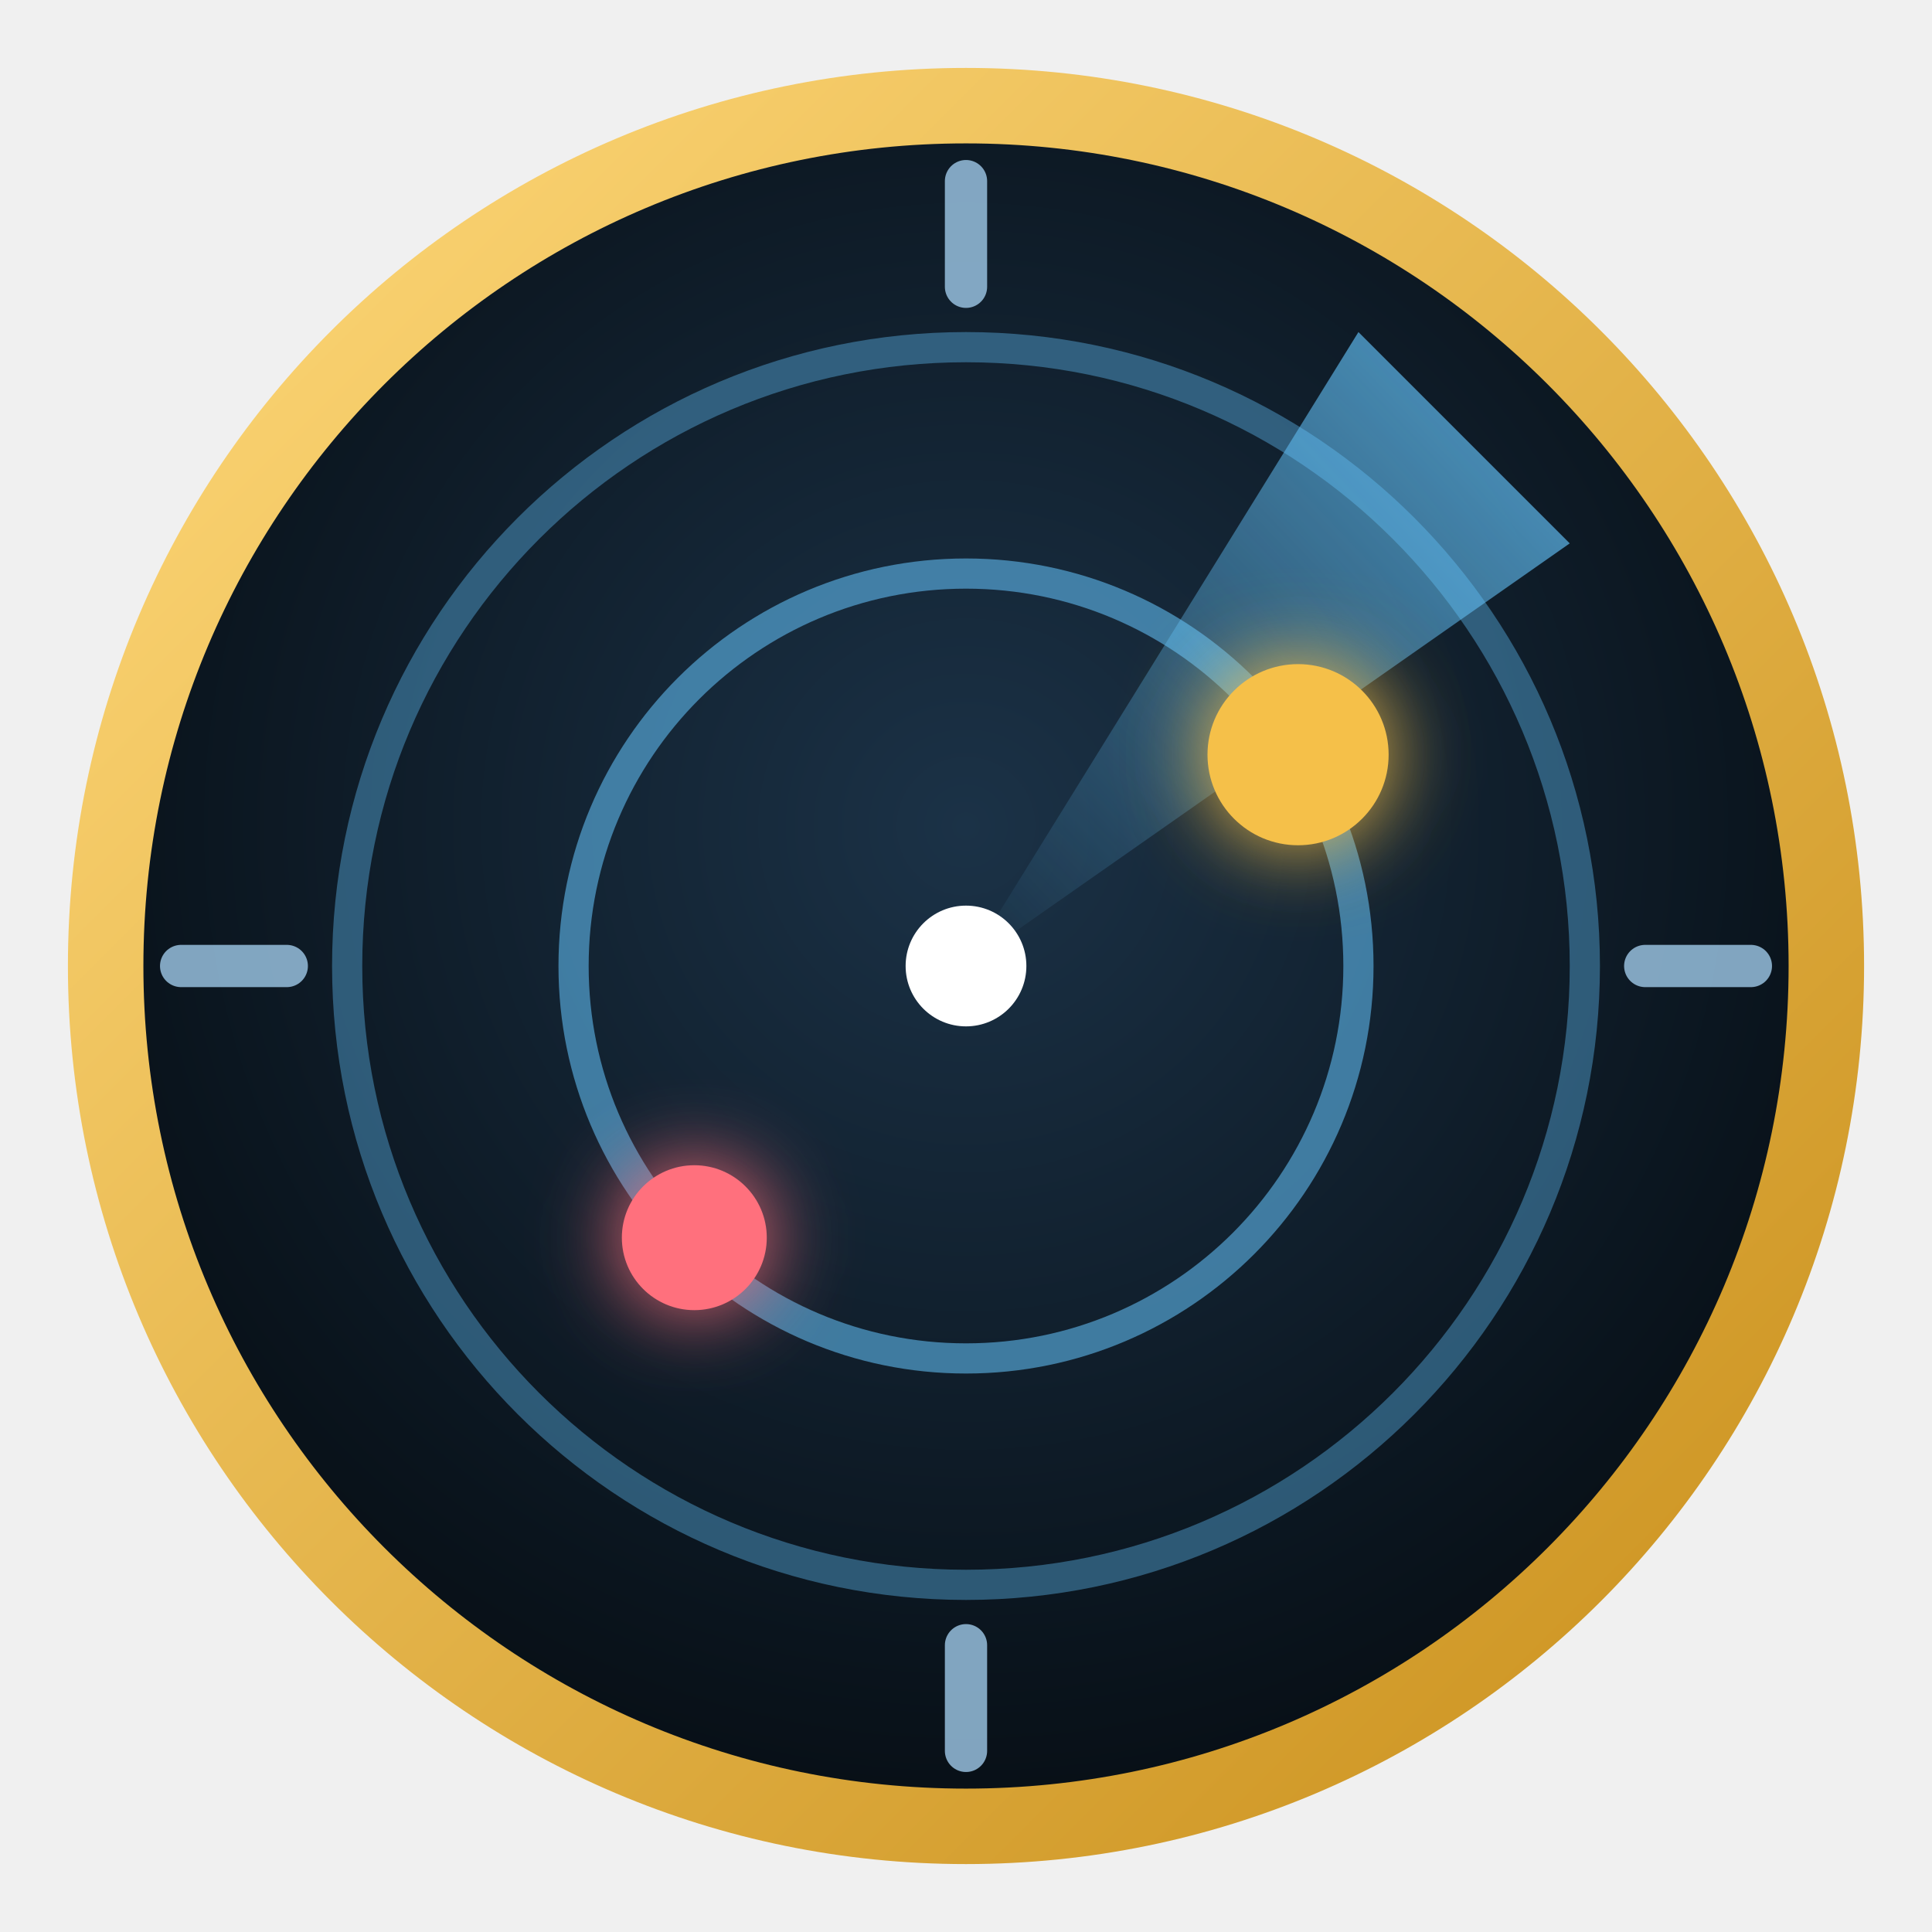
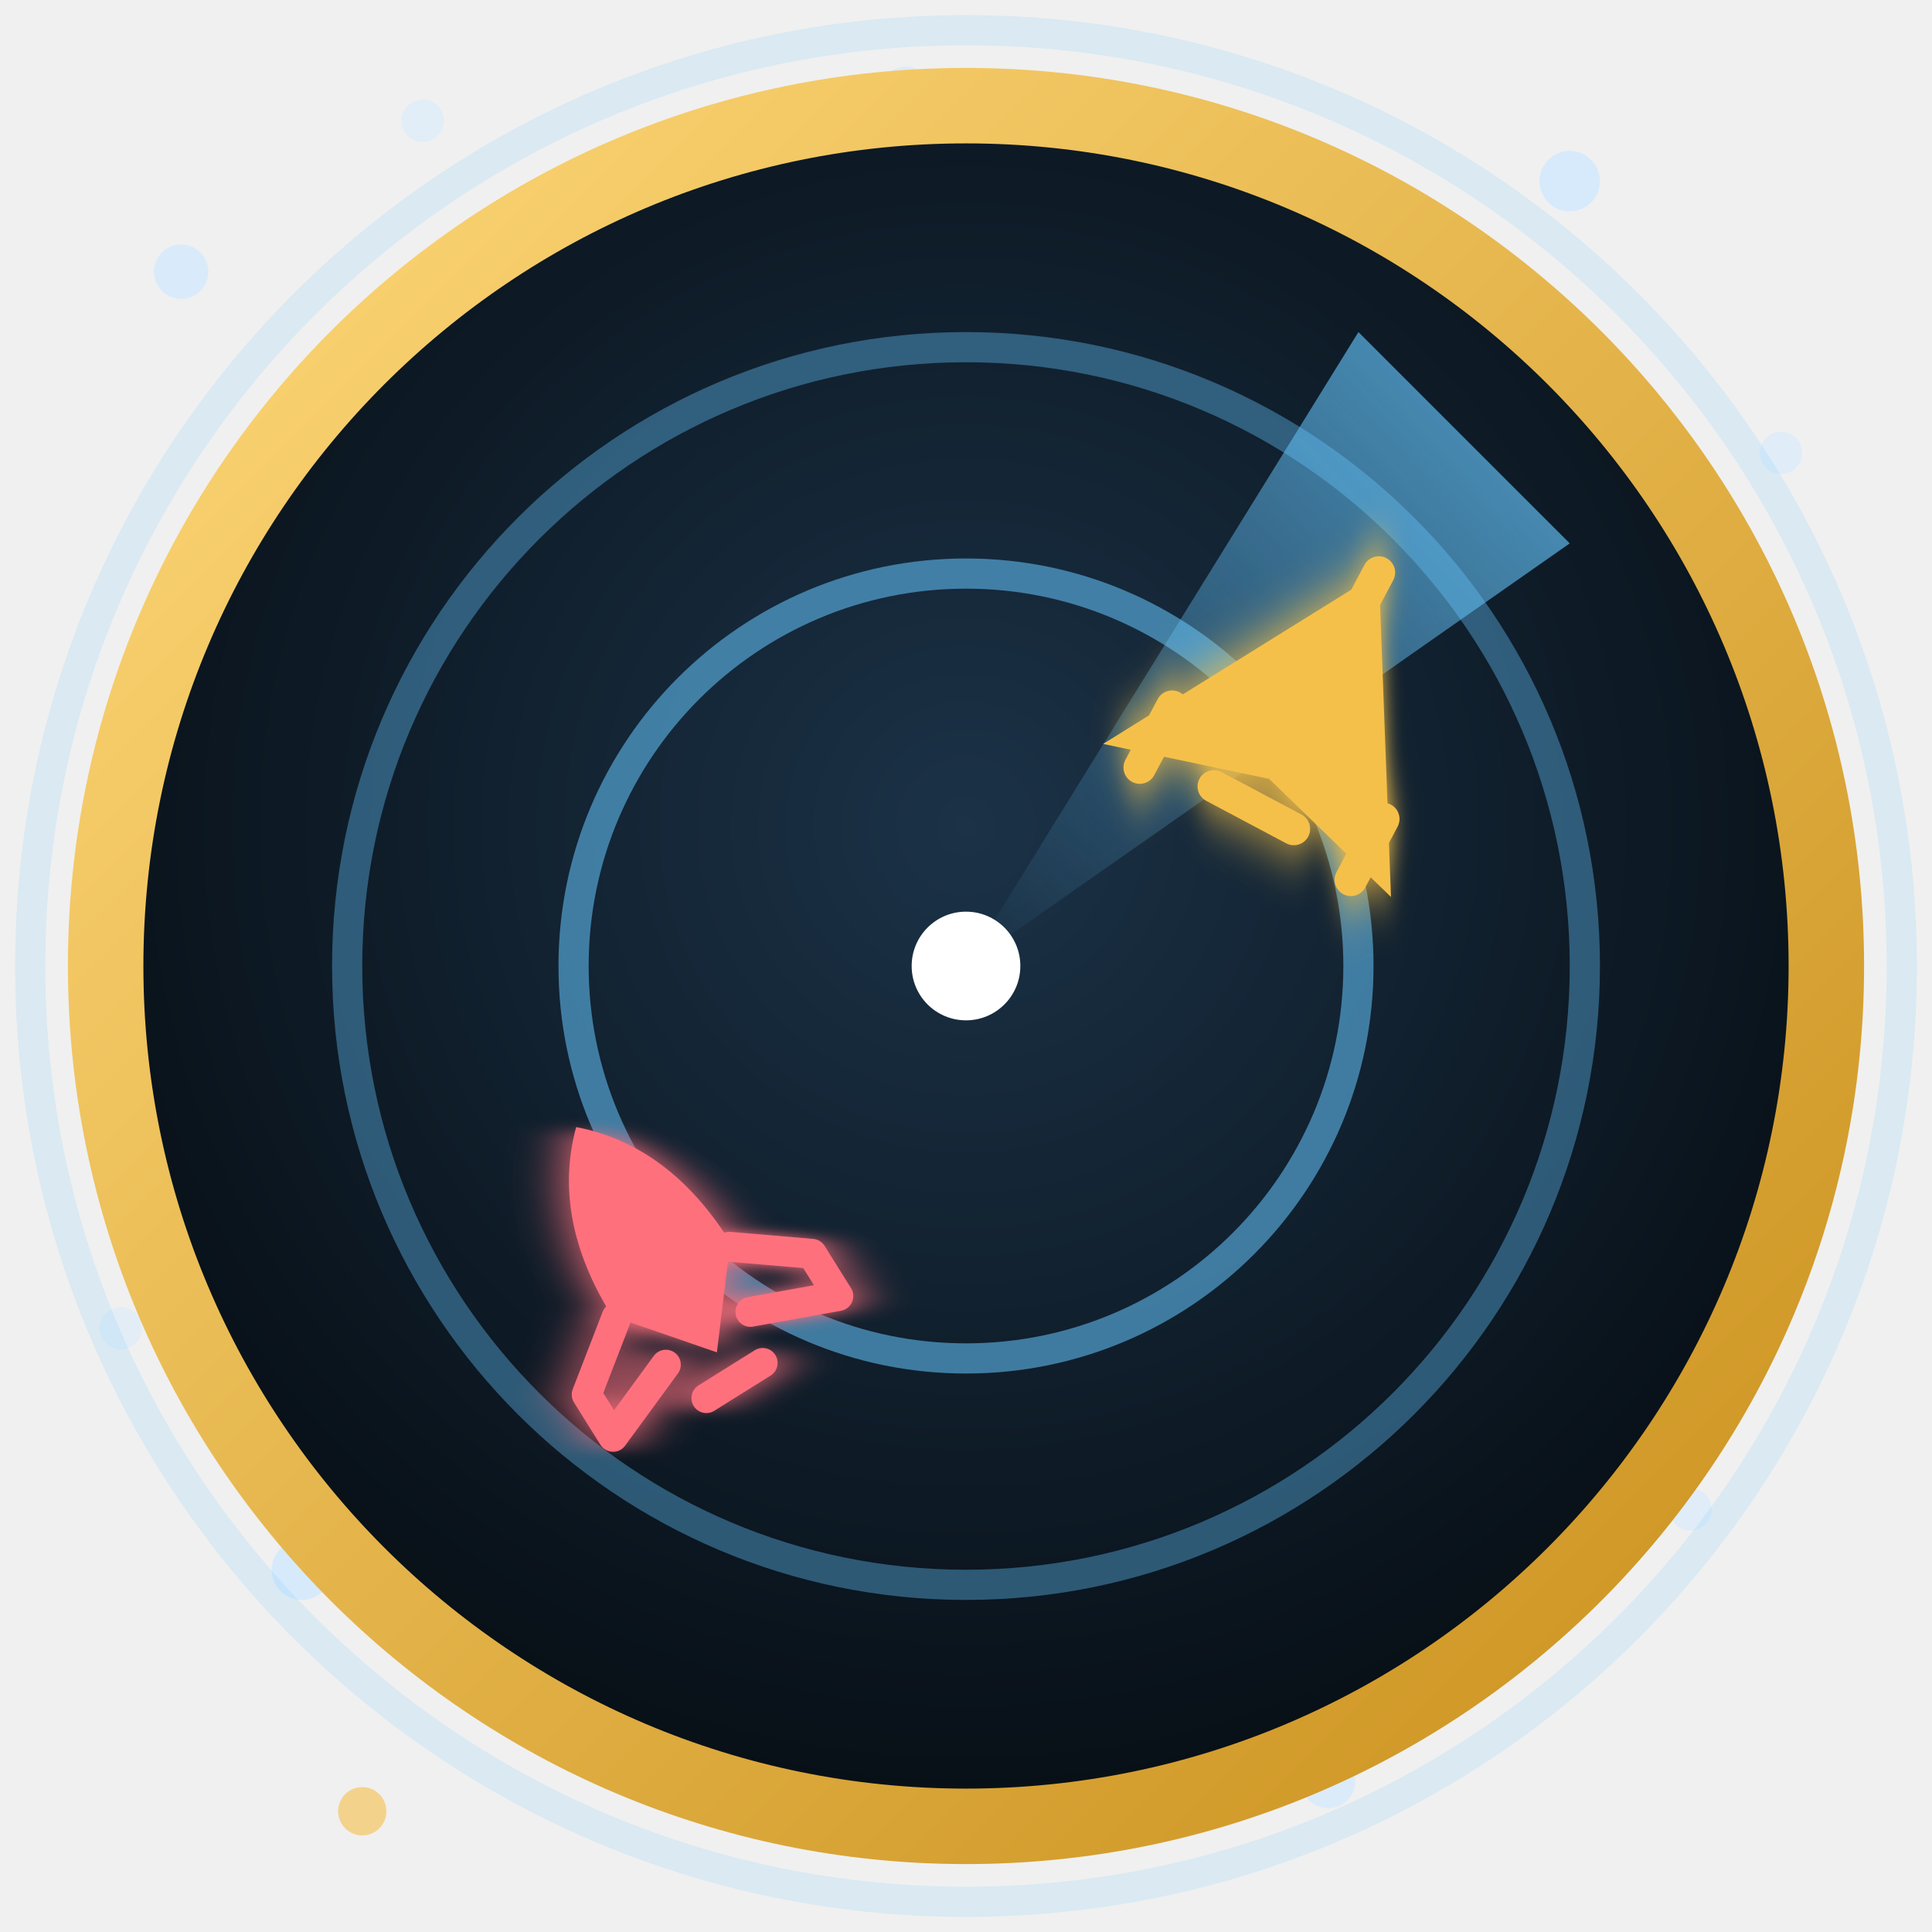
- <svg xmlns="http://www.w3.org/2000/svg" viewBox="0 0 64 64" role="img" aria-label="НЕБО UA">
+ <svg xmlns="http://www.w3.org/2000/svg" viewBox="0 0 64 64" role="img" aria-label="Небо.UA">
  <defs>
    <radialGradient id="scope" cx="50%" cy="42%" r="68%">
      <stop offset="0%" stop-color="#1b3247" />
      <stop offset="70%" stop-color="#0a141d" />
      <stop offset="100%" stop-color="#05090d" />
    </radialGradient>
    <linearGradient id="ring" x1="0" y1="0" x2="1" y2="1">
      <stop offset="0%" stop-color="#ffd97a" />
      <stop offset="100%" stop-color="#c98f1b" />
    </linearGradient>
    <linearGradient id="beam" x1="0" y1="1" x2="1" y2="0">
      <stop offset="0%" stop-color="#66c7ff" stop-opacity="0" />
      <stop offset="100%" stop-color="#66c7ff" stop-opacity=".85" />
    </linearGradient>
    <filter id="soft" x="-80%" y="-80%" width="260%" height="260%">
-       <feGaussianBlur stdDeviation="1.4" result="b" />
+       <feGaussianBlur stdDeviation="1.2" result="b" />
      <feMerge>
        <feMergeNode in="b" />
        <feMergeNode in="SourceGraphic" />
      </feMerge>
    </filter>
  </defs>
+   <g fill="#cfe8ff">
+     <circle cx="6" cy="9" r=".9" opacity=".7" />
+     <circle cx="14" cy="4" r=".7" opacity=".45" />
+     <circle cx="52" cy="6" r="1" opacity=".8" />
+     <circle cx="59" cy="15" r=".7" opacity=".5" />
+     <circle cx="4" cy="30" r=".8" opacity=".55" />
+     <circle cx="60" cy="34" r=".9" opacity=".65" />
+     <circle cx="10" cy="52" r="1" opacity=".75" />
+     <circle cx="22" cy="59" r=".7" opacity=".45" />
+     <circle cx="44" cy="59" r=".9" opacity=".6" />
+     <circle cx="56" cy="50" r=".7" opacity=".5" />
+     <circle cx="4" cy="44" r=".7" opacity=".4" />
+     <circle cx="30" cy="3" r=".8" opacity=".55" />
+     <circle cx="58" cy="24" r="1.1" fill="#f5c04a" opacity=".85" />
+     <circle cx="12" cy="60" r=".8" fill="#f5c04a" opacity=".6" />
+   </g>
+   <circle cx="32" cy="32" r="31" fill="none" stroke="#66c7ff" stroke-opacity=".16" stroke-width="1" />
  <circle cx="32" cy="32" r="28.5" fill="url(#scope)" stroke="url(#ring)" stroke-width="2.5" />
  <circle cx="32" cy="32" r="20.5" fill="none" stroke="#66c7ff" stroke-opacity=".38" stroke-width="1" />
  <circle cx="32" cy="32" r="13" fill="none" stroke="#66c7ff" stroke-opacity=".55" stroke-width="1" />
-   <path d="M32 6v3.5M32 54.5V58M6 32h3.5M54.5 32H58" stroke="#9fc9e8" stroke-width="1.4" stroke-linecap="round" opacity=".8" />
  <path d="M32 32 45 11l7 7Z" fill="url(#beam)" opacity=".9" />
-   <circle cx="43" cy="25" r="3" fill="#f5c04a" filter="url(#soft)" />
-   <circle cx="23" cy="41" r="2.4" fill="#ff6f7d" filter="url(#soft)" />
-   <circle cx="32" cy="32" r="2" fill="#fff" />
+   <g transform="translate(43,24) rotate(28) scale(0.6) translate(-12,-12)" filter="url(#soft)">
+     <path d="M12 2.5 21 18l-9-2.6L3 18 12 2.5Z" fill="#f5c04a" />
+     <path d="M12 2.5V14M5.4 14.4v3.8M18.6 14.4v3.8M9.5 17.2h5" fill="none" stroke="#f5c04a" stroke-width="1.8" stroke-linecap="round" />
+   </g>
+   <g transform="translate(22,42) rotate(-32) scale(0.55) translate(-12,-12)" filter="url(#soft)">
+     <path d="M12 2c2.8 2.6 4.2 6.2 4.2 10.8L12 18l-4.2-5.2C7.8 8.2 9.2 4.6 12 2Z" fill="#ff6f7d" />
+     <path d="m8 13-4 3v3l5-2m7-4 4 3v3l-5-2M10 20h4" fill="none" stroke="#ff6f7d" stroke-width="1.8" stroke-linecap="round" stroke-linejoin="round" />
+   </g>
+   <circle cx="32" cy="32" r="1.8" fill="#fff" />
</svg>
